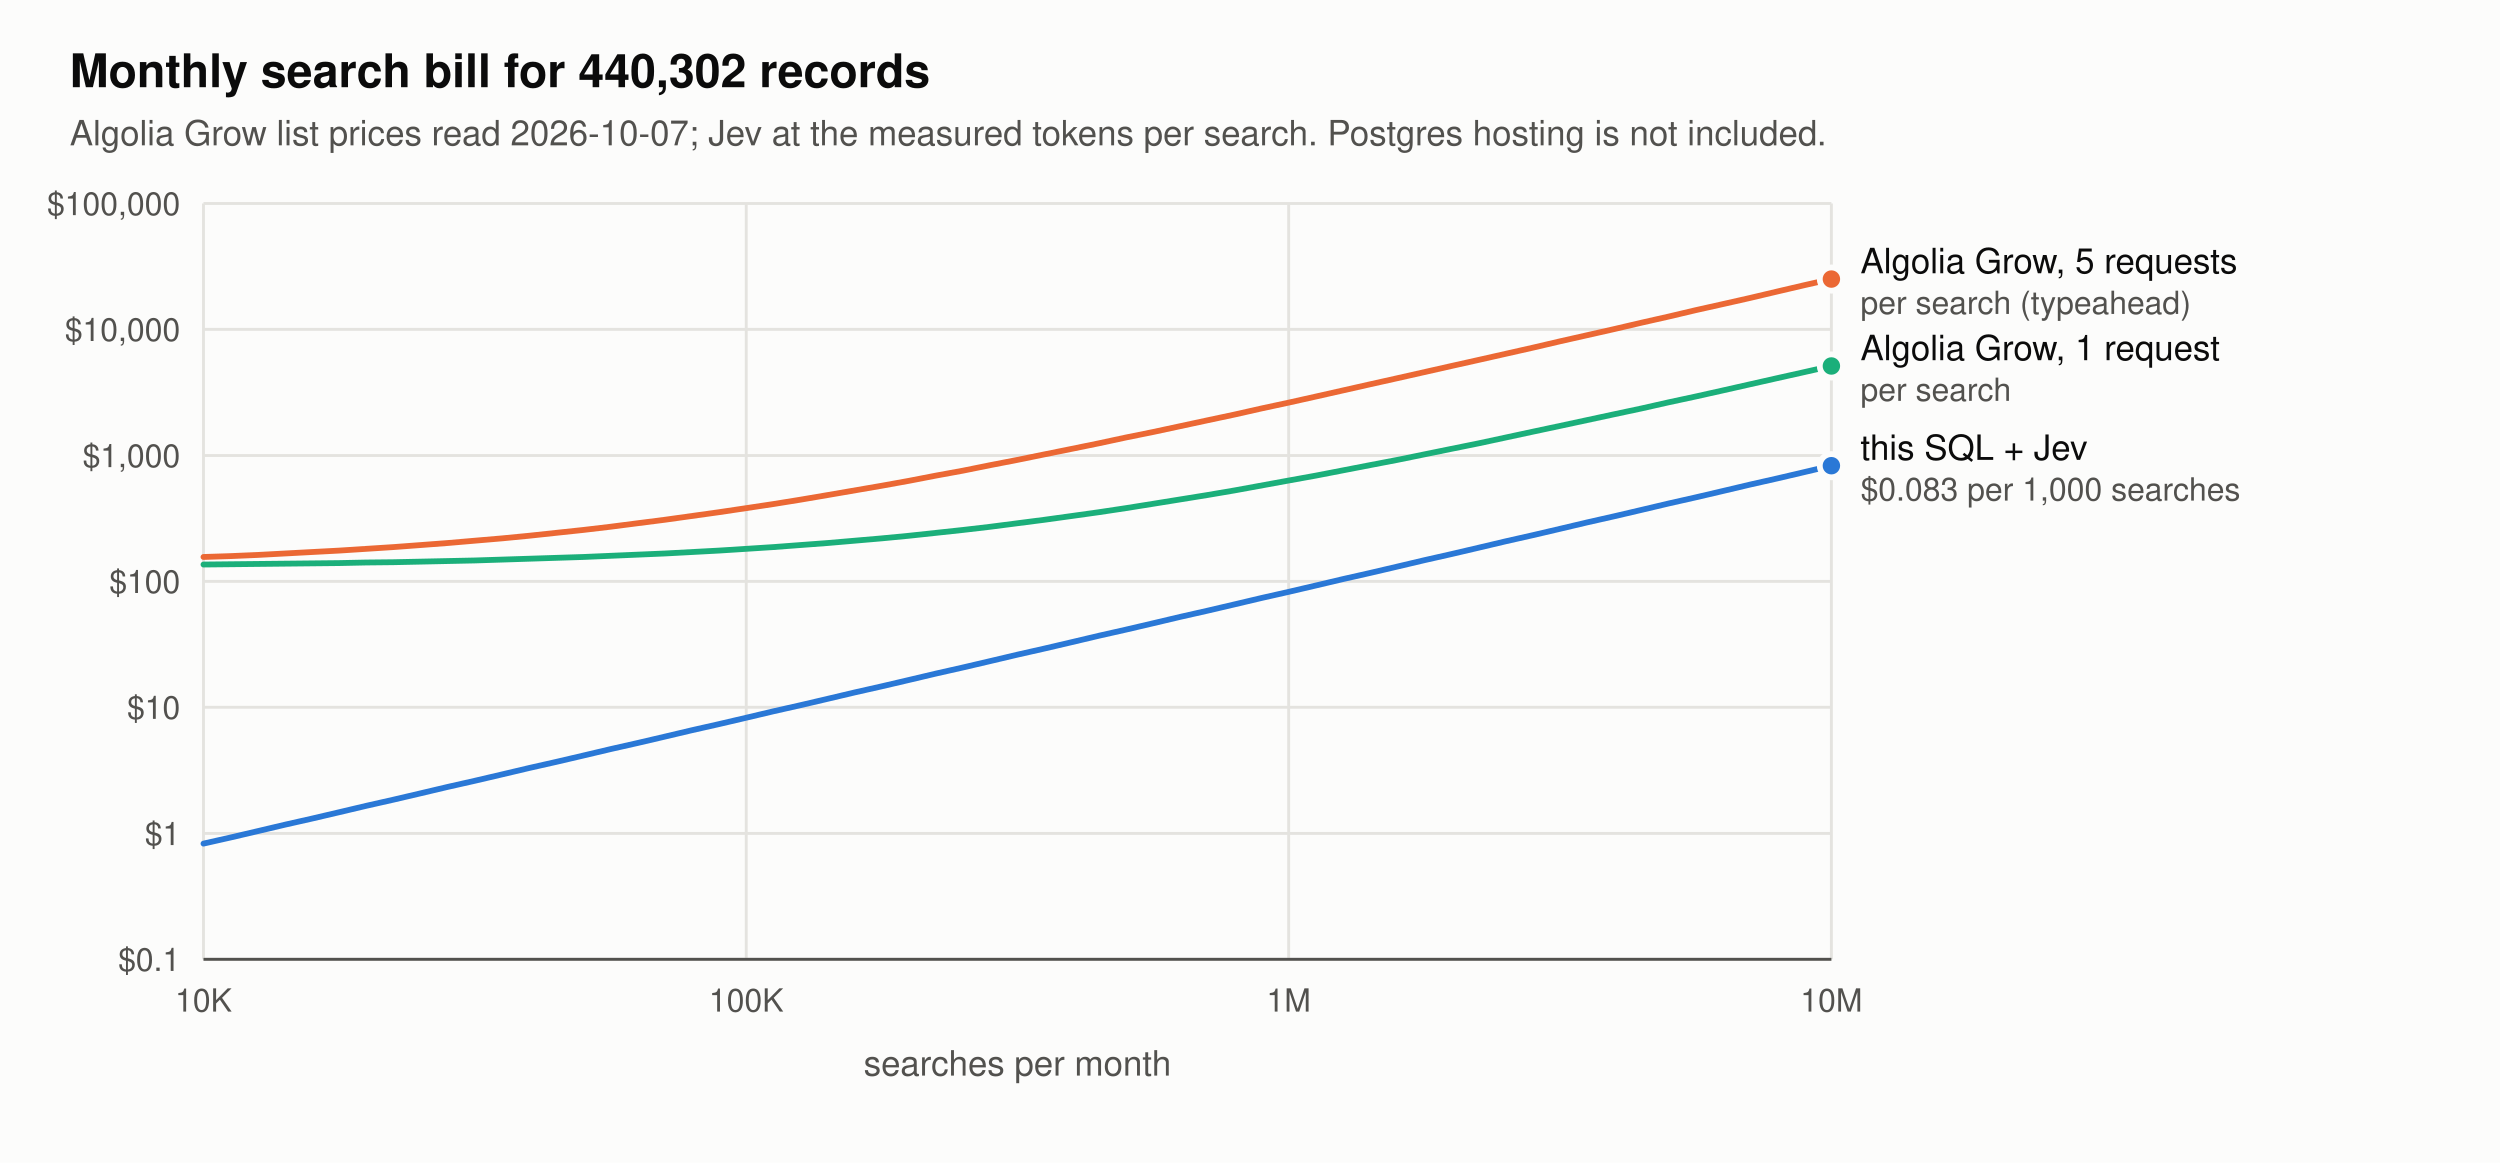
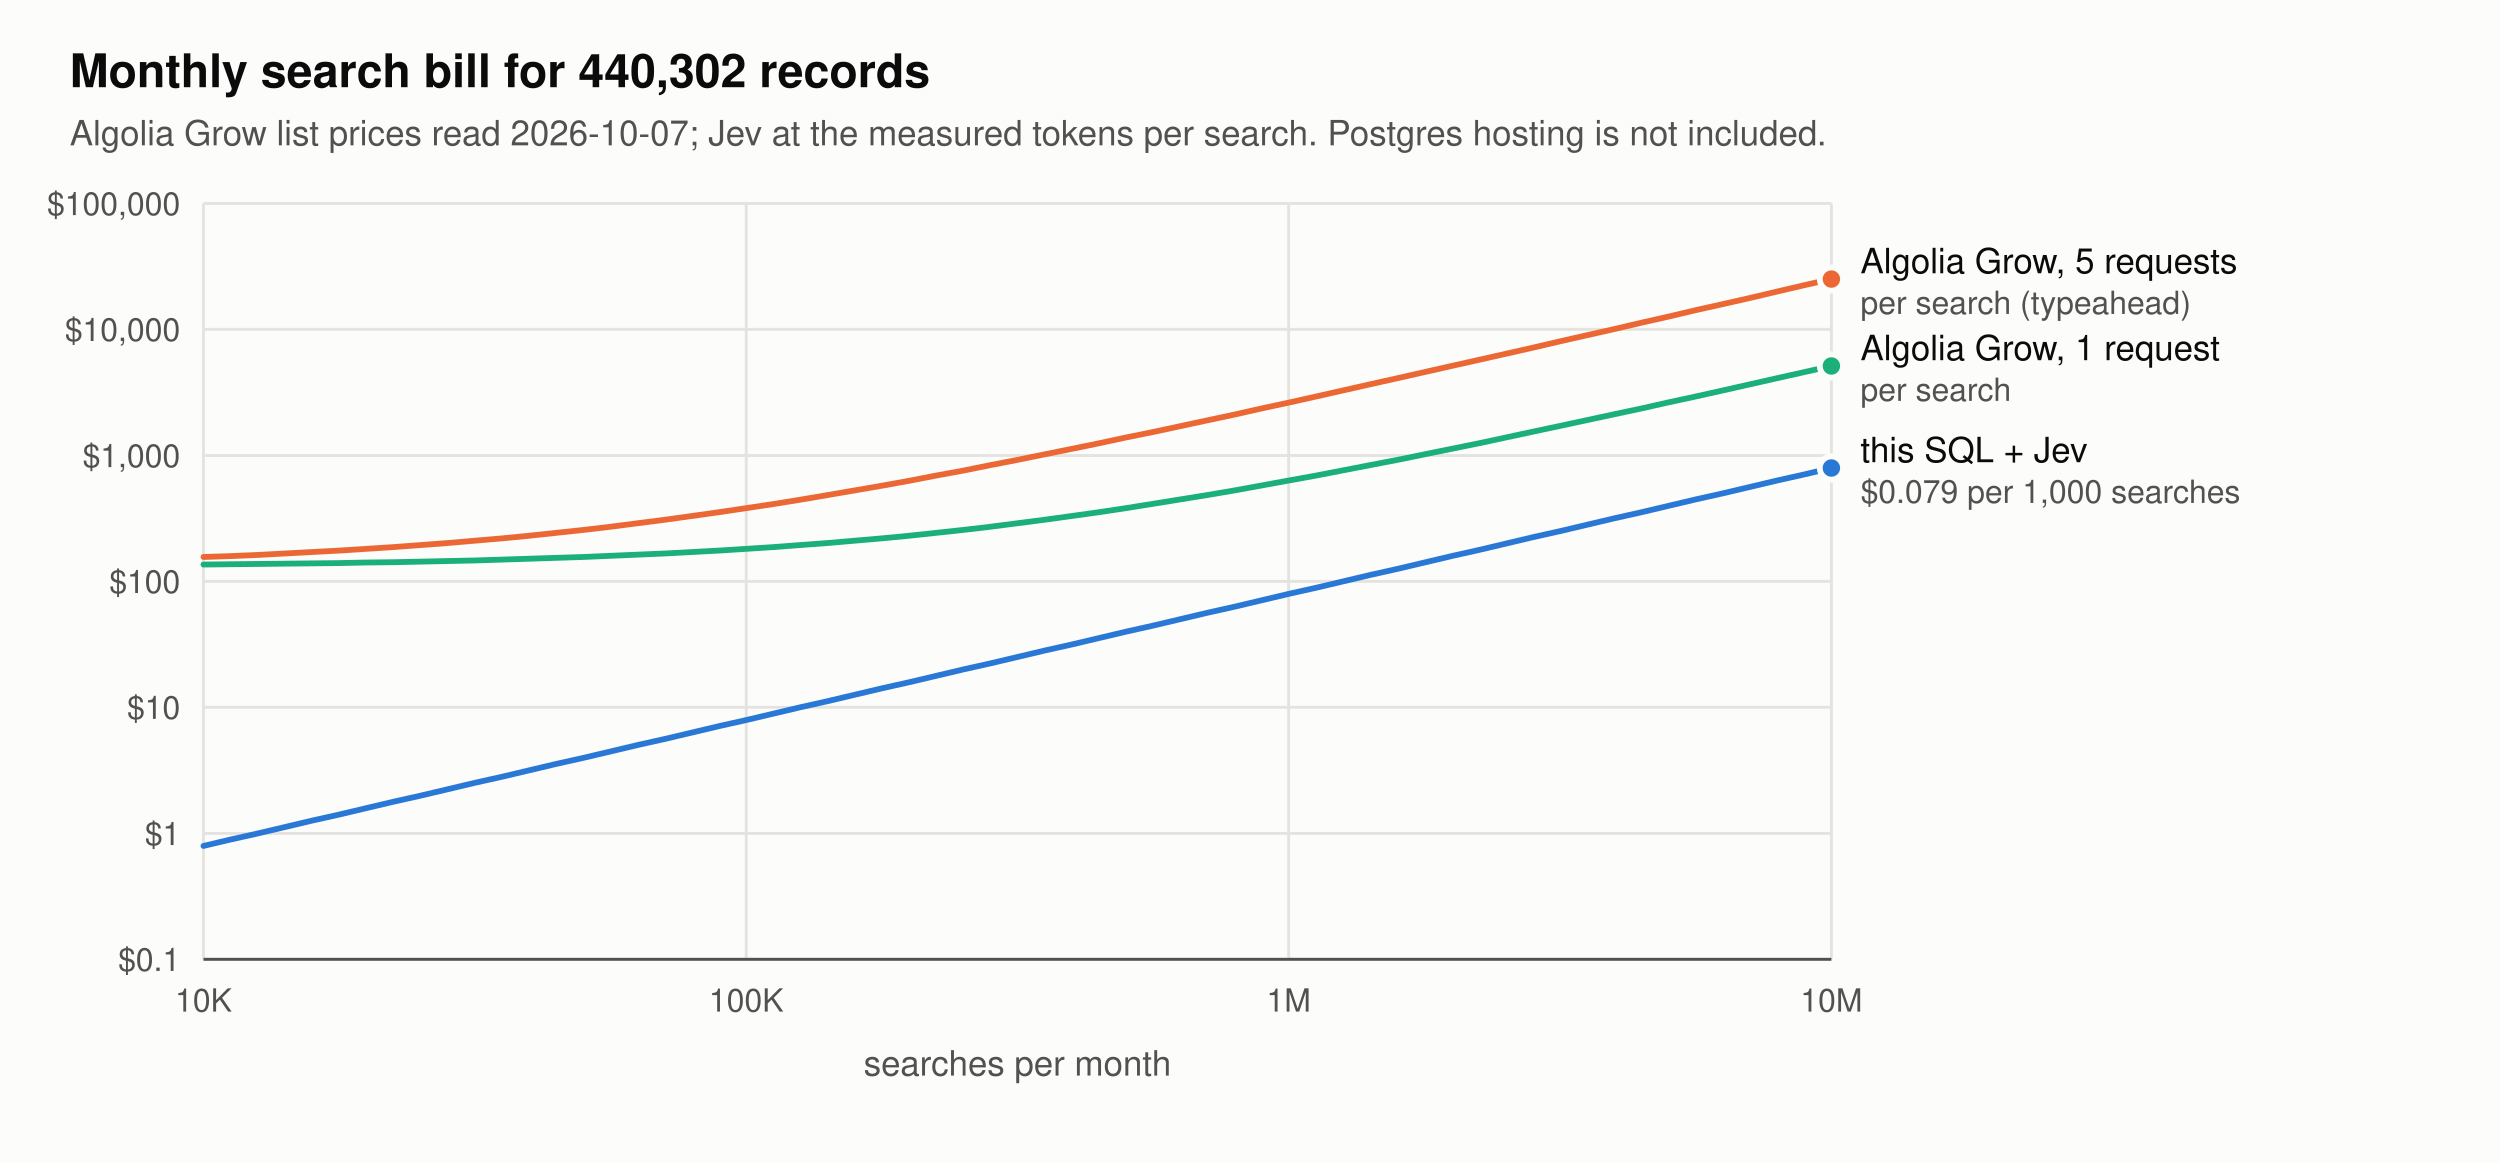
<svg xmlns="http://www.w3.org/2000/svg" width="860" height="400" viewBox="0 0 860 400" role="img" font-family="-apple-system, 'Segoe UI', Helvetica, Arial, sans-serif">
  <rect width="860" height="400" fill="#fcfcfb" />
  <text x="24.0" y="30.0" font-size="16" fill="#0b0b0b" font-weight="600">Monthly search bill for 440,302 records</text>
  <text x="24.0" y="50.0" font-size="12" fill="#52514e">Algolia Grow list prices read 2026-10-07; Jev at the measured tokens per search. Postgres hosting is not included.</text>
  <line x1="70.0" y1="330.0" x2="630.0" y2="330.0" stroke="#e4e3df" stroke-width="1" />
  <text x="62.0" y="334.0" font-size="11" fill="#52514e" text-anchor="end">$0.1</text>
  <line x1="70.0" y1="286.7" x2="630.0" y2="286.7" stroke="#e4e3df" stroke-width="1" />
  <text x="62.0" y="290.7" font-size="11" fill="#52514e" text-anchor="end">$1</text>
  <line x1="70.0" y1="243.3" x2="630.0" y2="243.3" stroke="#e4e3df" stroke-width="1" />
  <text x="62.0" y="247.3" font-size="11" fill="#52514e" text-anchor="end">$10</text>
  <line x1="70.0" y1="200.0" x2="630.0" y2="200.0" stroke="#e4e3df" stroke-width="1" />
  <text x="62.0" y="204.0" font-size="11" fill="#52514e" text-anchor="end">$100</text>
  <line x1="70.0" y1="156.7" x2="630.0" y2="156.7" stroke="#e4e3df" stroke-width="1" />
  <text x="62.0" y="160.7" font-size="11" fill="#52514e" text-anchor="end">$1,000</text>
  <line x1="70.0" y1="113.3" x2="630.0" y2="113.3" stroke="#e4e3df" stroke-width="1" />
  <text x="62.0" y="117.3" font-size="11" fill="#52514e" text-anchor="end">$10,000</text>
  <line x1="70.0" y1="70.0" x2="630.0" y2="70.0" stroke="#e4e3df" stroke-width="1" />
  <text x="62.0" y="74.0" font-size="11" fill="#52514e" text-anchor="end">$100,000</text>
  <line x1="70.0" y1="70.0" x2="70.0" y2="330.0" stroke="#e4e3df" stroke-width="1" />
  <text x="70.0" y="348.0" font-size="11" fill="#52514e" text-anchor="middle">10K</text>
  <line x1="256.7" y1="70.0" x2="256.7" y2="330.0" stroke="#e4e3df" stroke-width="1" />
  <text x="256.7" y="348.0" font-size="11" fill="#52514e" text-anchor="middle">100K</text>
  <line x1="443.3" y1="70.0" x2="443.3" y2="330.0" stroke="#e4e3df" stroke-width="1" />
  <text x="443.3" y="348.0" font-size="11" fill="#52514e" text-anchor="middle">1M</text>
  <line x1="630.0" y1="70.0" x2="630.0" y2="330.0" stroke="#e4e3df" stroke-width="1" />
  <text x="630.0" y="348.0" font-size="11" fill="#52514e" text-anchor="middle">10M</text>
  <text x="350.0" y="370.0" font-size="12" fill="#52514e" text-anchor="middle">searches per month</text>
  <path d="M70.0,191.6L79.3,191.3L88.7,190.9L98.0,190.4L107.3,189.9L116.7,189.4L126.0,188.8L135.3,188.2L144.7,187.5L154.0,186.8L163.3,186.0L172.7,185.2L182.0,184.3L191.3,183.3L200.7,182.3L210.0,181.2L219.3,180.0L228.7,178.8L238.0,177.5L247.3,176.2L256.7,174.8L266.0,173.4L275.3,171.9L284.7,170.3L294.0,168.7L303.3,167.1L312.7,165.4L322.0,163.6L331.3,161.9L340.7,160.0L350.0,158.2L359.3,156.3L368.7,154.4L378.0,152.5L387.3,150.5L396.7,148.6L406.0,146.6L415.3,144.6L424.7,142.6L434.0,140.5L443.3,138.5L452.7,136.4L462.0,134.3L471.3,132.2L480.7,130.1L490.0,128.0L499.3,125.9L508.7,123.8L518.0,121.7L527.3,119.6L536.7,117.4L546.0,115.3L555.3,113.2L564.7,111.0L574.0,108.9L583.3,106.7L592.7,104.6L602.0,102.5L611.3,100.3L620.7,98.1L630.0,96.0" fill="none" stroke="#eb6834" stroke-width="2" stroke-linejoin="round" stroke-linecap="round" />
  <circle cx="630.0" cy="96.0" r="4" fill="#eb6834" stroke="#fcfcfb" stroke-width="2" />
  <text x="640.0" y="94.0" font-size="12" fill="#0b0b0b">Algolia Grow, 5 requests</text>
  <text x="640.0" y="108.0" font-size="11" fill="#52514e">per search (typeahead)</text>
  <path d="M70.0,194.2L79.3,194.1L88.7,194.0L98.0,193.9L107.3,193.8L116.7,193.7L126.0,193.5L135.3,193.4L144.7,193.2L154.0,193.0L163.3,192.8L172.7,192.5L182.0,192.2L191.3,191.9L200.7,191.6L210.0,191.2L219.3,190.8L228.7,190.4L238.0,189.9L247.3,189.4L256.7,188.8L266.0,188.2L275.3,187.5L284.7,186.8L294.0,186.0L303.3,185.2L312.7,184.3L322.0,183.3L331.3,182.3L340.7,181.2L350.0,180.0L359.3,178.8L368.7,177.5L378.0,176.2L387.3,174.8L396.7,173.3L406.0,171.8L415.3,170.3L424.7,168.7L434.0,167.0L443.3,165.3L452.7,163.6L462.0,161.8L471.3,160.0L480.7,158.2L490.0,156.3L499.3,154.4L508.7,152.5L518.0,150.5L527.3,148.5L536.7,146.5L546.0,144.5L555.3,142.5L564.7,140.5L574.0,138.4L583.3,136.4L592.7,134.3L602.0,132.2L611.3,130.1L620.7,128.0L630.0,125.9" fill="none" stroke="#1baf7a" stroke-width="2" stroke-linejoin="round" stroke-linecap="round" />
  <circle cx="630.0" cy="125.9" r="4" fill="#1baf7a" stroke="#fcfcfb" stroke-width="2" />
  <text x="640.0" y="123.9" font-size="12" fill="#0b0b0b">Algolia Grow, 1 request</text>
  <text x="640.0" y="137.9" font-size="11" fill="#52514e">per search</text>
-   <path d="M70.0,290.2L79.3,288.1L88.7,285.9L98.0,283.7L107.3,281.6L116.7,279.4L126.0,277.2L135.3,275.1L144.7,272.9L154.0,270.7L163.3,268.6L172.7,266.4L182.0,264.2L191.3,262.1L200.7,259.9L210.0,257.7L219.3,255.6L228.7,253.4L238.0,251.2L247.3,249.1L256.7,246.9L266.0,244.7L275.3,242.6L284.7,240.4L294.0,238.2L303.3,236.1L312.7,233.9L322.0,231.7L331.3,229.6L340.7,227.4L350.0,225.2L359.3,223.1L368.7,220.9L378.0,218.7L387.3,216.6L396.7,214.4L406.0,212.2L415.3,210.1L424.7,207.9L434.0,205.7L443.3,203.6L452.7,201.4L462.0,199.2L471.3,197.1L480.7,194.9L490.0,192.7L499.3,190.6L508.7,188.4L518.0,186.2L527.3,184.1L536.7,181.9L546.0,179.7L555.3,177.6L564.7,175.4L574.0,173.2L583.3,171.1L592.7,168.9L602.0,166.7L611.3,164.6L620.7,162.4L630.0,160.2" fill="none" stroke="#2a78d6" stroke-width="2" stroke-linejoin="round" stroke-linecap="round" />
-   <circle cx="630.0" cy="160.2" r="4" fill="#2a78d6" stroke="#fcfcfb" stroke-width="2" />
-   <text x="640.0" y="158.2" font-size="12" fill="#0b0b0b">this SQL + Jev</text>
-   <text x="640.0" y="172.2" font-size="11" fill="#52514e">$0.083 per 1,000 searches</text>
+   <path d="M70.0,291.0L79.3,288.8L88.7,286.7L98.0,284.5L107.3,282.3L116.7,280.2L126.0,278.0L135.3,275.8L144.7,273.7L154.0,271.5L163.3,269.3L172.7,267.2L182.0,265.0L191.3,262.8L200.7,260.7L210.0,258.5L219.3,256.3L228.7,254.2L238.0,252.0L247.3,249.8L256.7,247.7L266.0,245.5L275.3,243.3L284.7,241.2L294.0,239.0L303.3,236.8L312.7,234.7L322.0,232.5L331.3,230.3L340.7,228.2L350.0,226.0L359.3,223.8L368.7,221.7L378.0,219.5L387.3,217.3L396.7,215.2L406.0,213.0L415.3,210.8L424.7,208.7L434.0,206.5L443.3,204.3L452.7,202.2L462.0,200.0L471.3,197.8L480.7,195.7L490.0,193.5L499.3,191.3L508.7,189.2L518.0,187.0L527.3,184.8L536.7,182.7L546.0,180.5L555.3,178.3L564.7,176.2L574.0,174.0L583.3,171.8L592.7,169.7L602.0,167.5L611.3,165.3L620.7,163.2L630.0,161.0" fill="none" stroke="#2a78d6" stroke-width="2" stroke-linejoin="round" stroke-linecap="round" />
+   <circle cx="630.0" cy="161.0" r="4" fill="#2a78d6" stroke="#fcfcfb" stroke-width="2" />
+   <text x="640.0" y="159.0" font-size="12" fill="#0b0b0b">this SQL + Jev</text>
+   <text x="640.0" y="173.0" font-size="11" fill="#52514e">$0.079 per 1,000 searches</text>
  <line x1="70.0" y1="330.0" x2="630.0" y2="330.0" stroke="#52514e" stroke-width="1" />
</svg>
